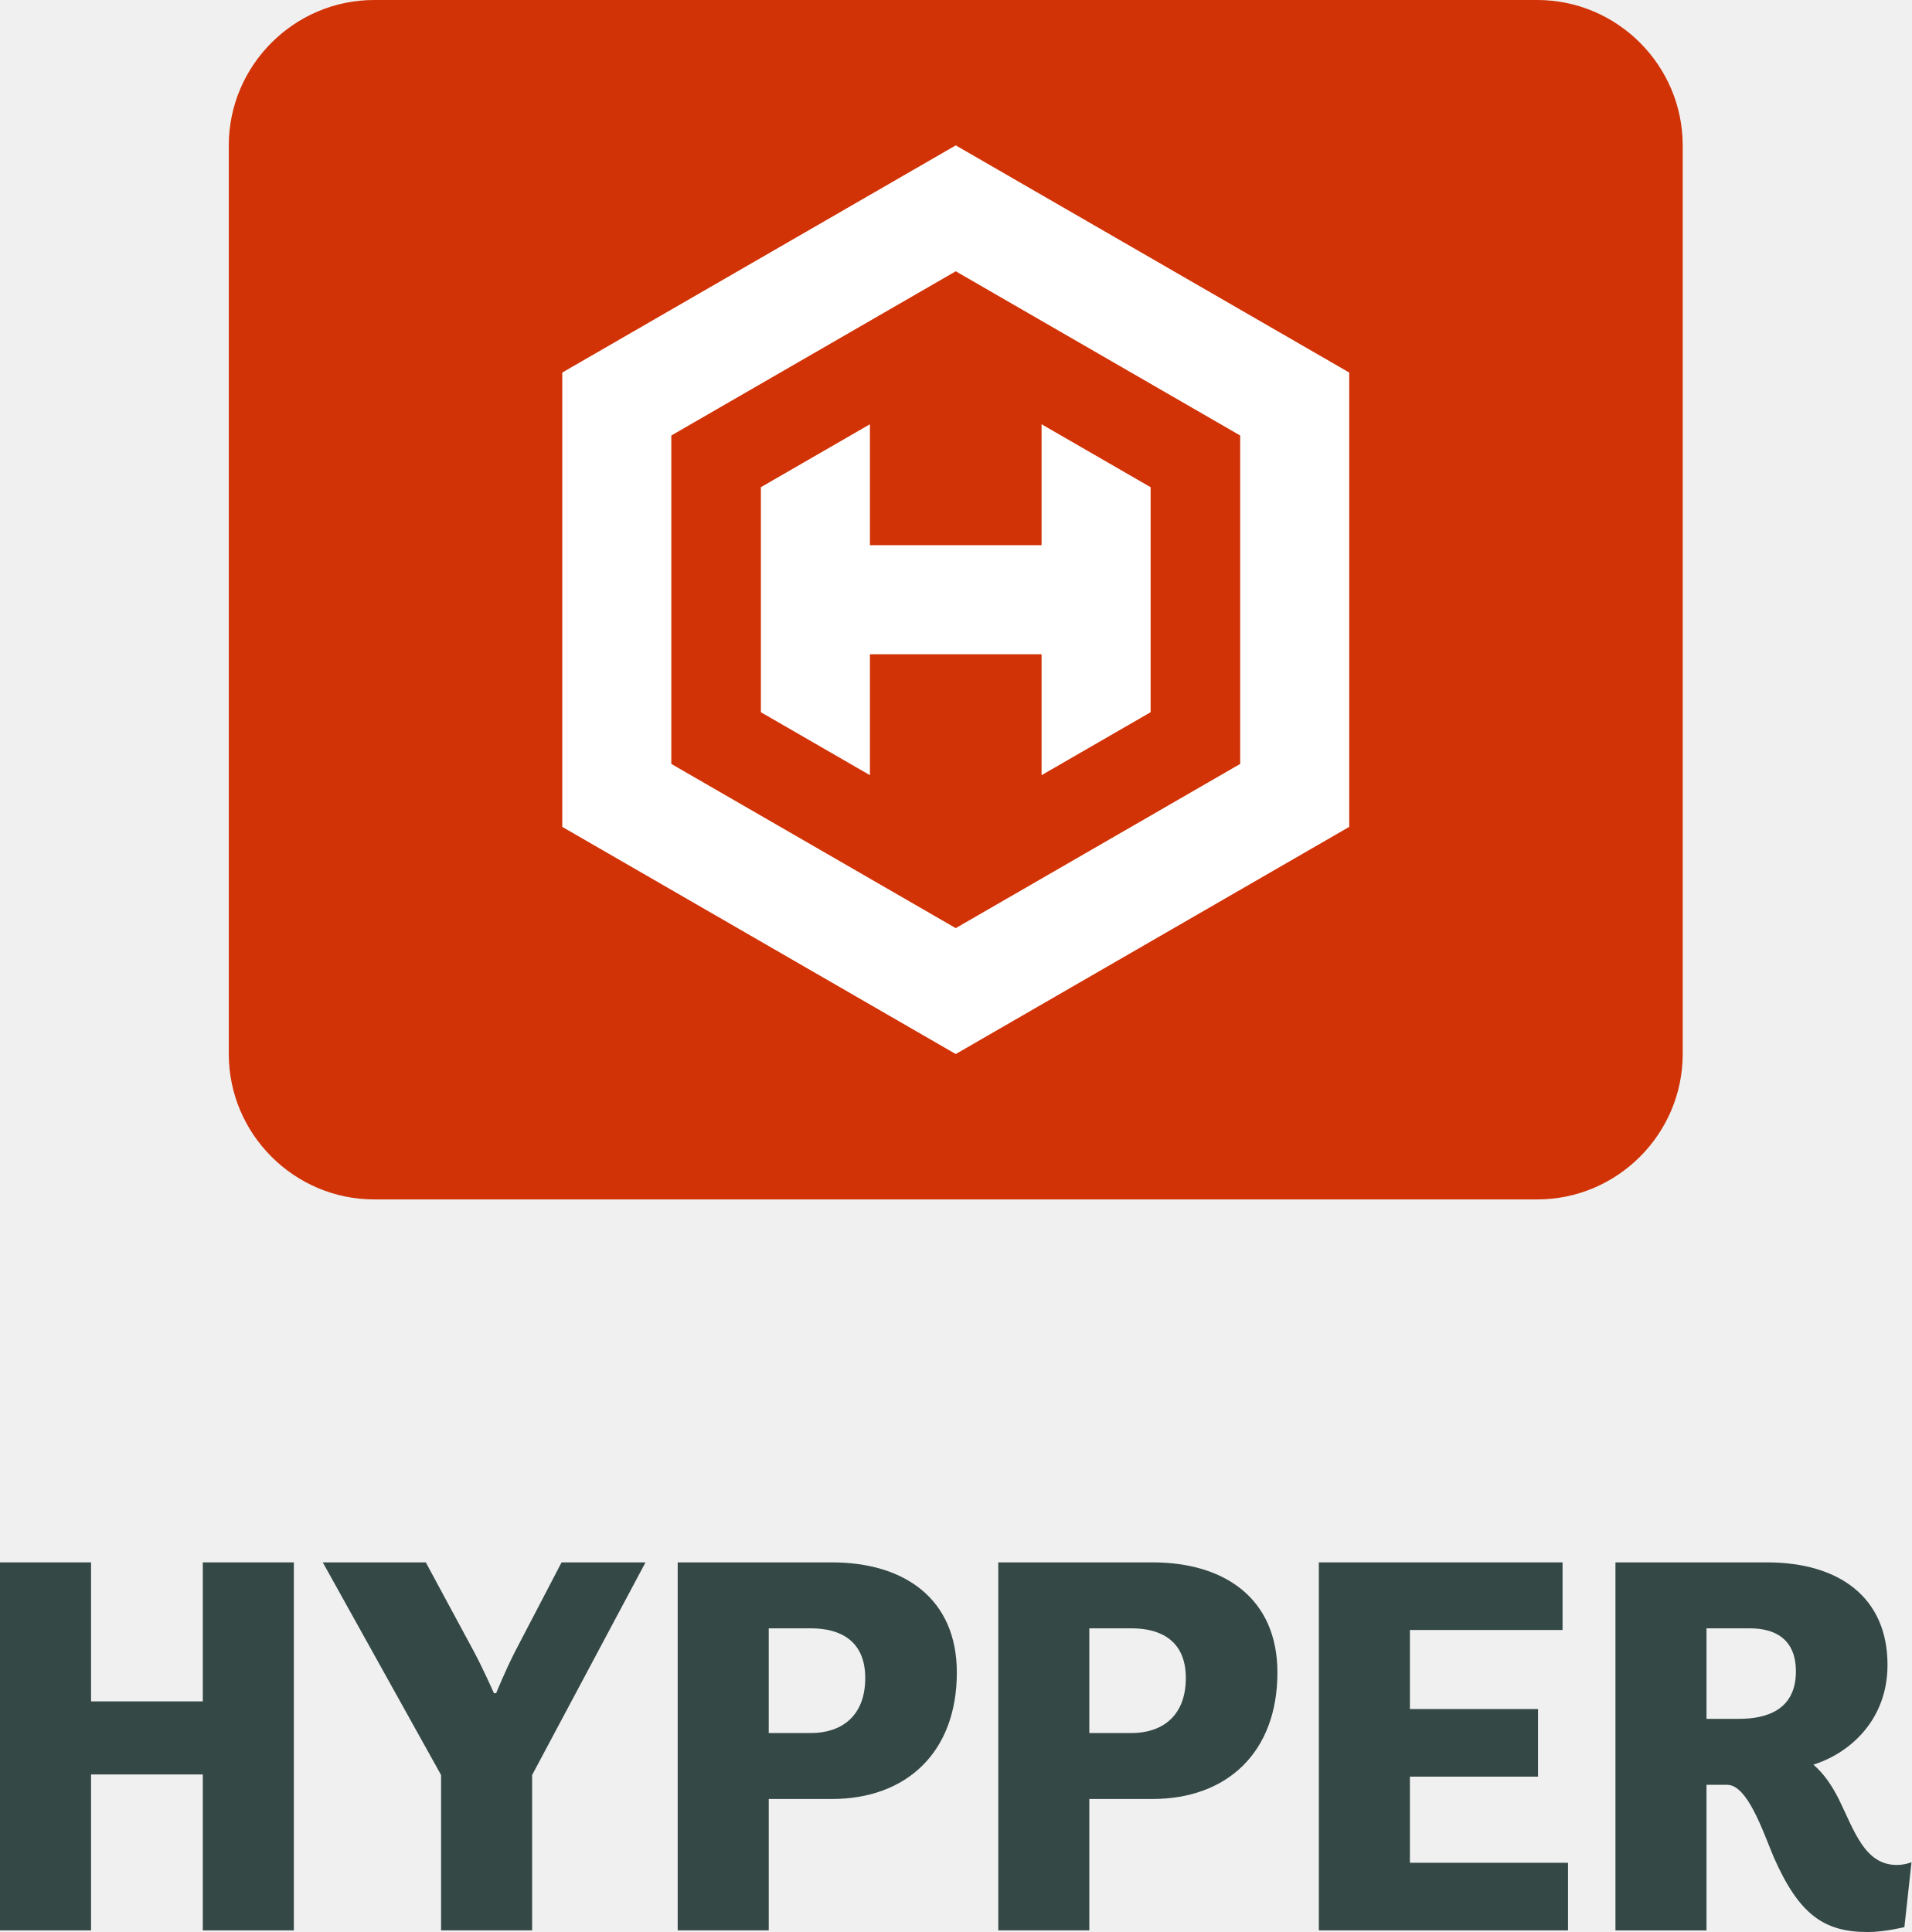
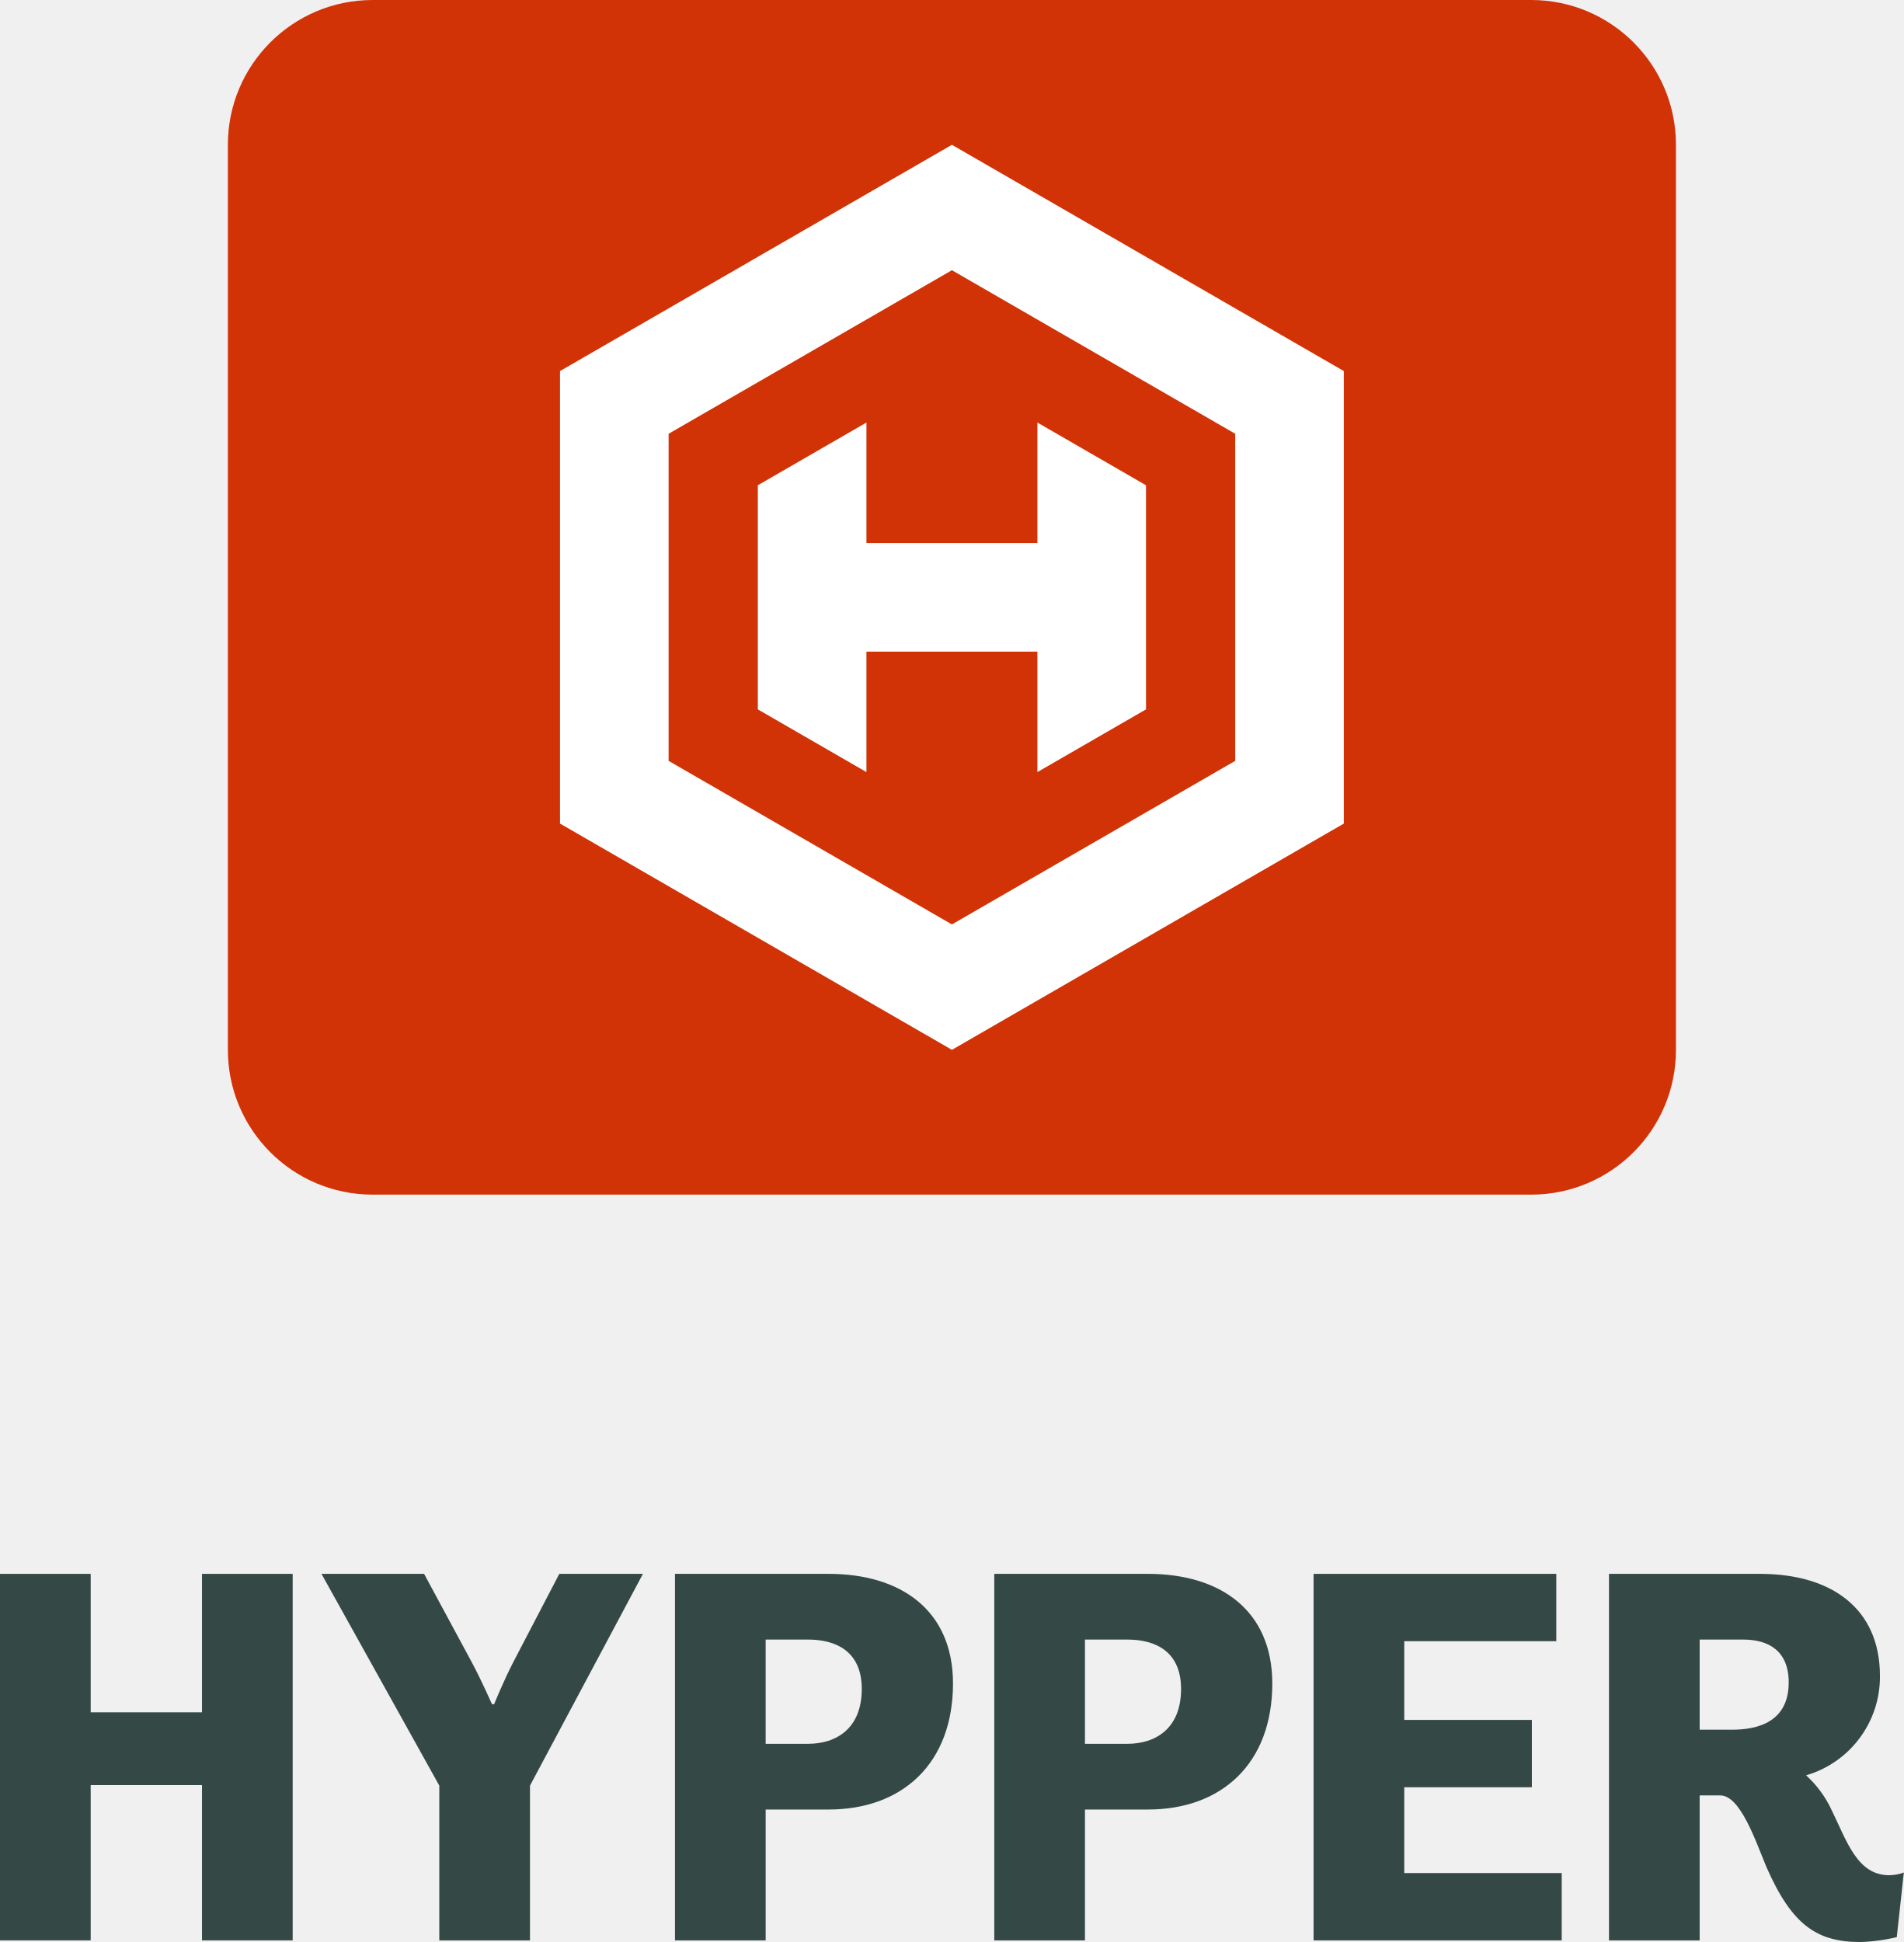
- <svg xmlns="http://www.w3.org/2000/svg" version="1.1" id="Layer_1" x="0px" y="0px" viewBox="0 0 262.944 265.778" style="enable-background:new 0 0 262.944 265.778;" xml:space="preserve">
-   <style type="text/css">
- 	.st0{fill:#A453B9;}
- 	.st1{fill:#FFFFFF;}
- 	.st2{fill:#344845;}
- 	.st3{fill:#D13306;}
- 	.st4{fill:#004D93;}
- 	.st5{fill:#0081BE;}
- 	.st6{fill:#1167F1;}
- 	.st7{fill:#FFC400;}
- 	.st8{fill:#FF7A3D;}
- 	.st9{fill:#00A580;}
- 	.st10{fill:#53C3D0;}
- 	.st11{fill:#671C4C;}
- 	.st12{fill:#00E3C2;}
- 	.st13{fill:#00B056;}
- 	.st14{fill:#BC2A46;}
- 	.st15{fill:#FF192E;}
- </style>
-   <g>
-     <path class="st3" d="M211.472,165h-160c-11,0-20-9-20-20V20c0-11,9-20,20-20h160c11,0,20,9,20,20v125   C231.472,156,222.472,165,211.472,165z" />
-     <g>
-       <path class="st1" d="M131.472,20L77.345,51.25v62.5L131.472,145l54.127-31.25v-62.5L131.472,20z     M170.599,105.09l-39.127,22.59l-39.127-22.59V59.91l39.127-22.59l39.127,22.59    V105.09z" />
-       <polygon class="st1" points="119.666,58.363 104.666,67.023 104.666,97.977 119.666,106.637     119.666,90 143.278,90 143.278,106.637 158.278,97.977 158.278,67.023 143.278,58.363     143.278,75 119.666,75   " />
-     </g>
-     <g>
-       <path class="st2" d="M0,214.931h12.524v19.124h15.374v-19.124h12.524v50.623H27.898v-21.449    H12.524v21.449H0V214.931z" />
-       <path class="st2" d="M60.674,244.18l-16.274-29.249h14.174l6.675,12.375    c1.275,2.399,2.7,5.624,2.7,5.624h0.3c0,0,1.275-3.149,2.625-5.774    l6.375-12.225H88.797l-15.599,29.249v21.374H60.674V244.18z" />
-       <path class="st2" d="M93.223,214.931h21.224c9.975,0,17.175,5.025,17.175,15.149    c0,11.024-6.976,17.399-17.175,17.399h-8.699v18.074H93.223V214.931z     M105.747,224.006v14.399h5.85c3.899,0,7.425-2.101,7.425-7.575    c0-5.175-3.525-6.824-7.425-6.824H105.747z" />
-       <path class="st2" d="M137.322,214.931h21.224c9.975,0,17.175,5.025,17.175,15.149    c0,11.024-6.976,17.399-17.175,17.399h-8.699v18.074h-12.524V214.931z     M149.847,224.006v14.399h5.85c3.899,0,7.425-2.101,7.425-7.575    c0-5.175-3.525-6.824-7.425-6.824H149.847z" />
-       <path class="st2" d="M181.422,214.931h33.523v9.3h-20.999v10.874h17.624v9.3h-17.624    v11.85h21.749v9.3H181.422V214.931z" />
-       <path class="st2" d="M222.222,214.931h20.849c9.899,0,16.574,4.8,16.574,14.1    c0,7.574-5.175,12.149-10.199,13.725c1.5,1.274,2.625,3,3.524,4.8    c2.101,4.274,3.525,8.999,7.95,8.999c1.125,0,2.024-0.375,2.024-0.375l-0.975,8.925    c0,0-2.7,0.675-5.024,0.675c-6,0-9.45-2.324-12.975-10.35    c-1.5-3.6-3.601-9.899-6.375-9.899h-2.85v20.024h-12.524V214.931z M234.746,224.006    v12.449h4.499c3.601,0,7.8-1.125,7.8-6.525c0-4.425-2.85-5.924-6.3-5.924    H234.746z" />
-     </g>
-   </g>
+ <svg xmlns="http://www.w3.org/2000/svg" id="Layer_1" data-name="Layer 1" viewBox="0 0 262.944 268.225">
+   <defs>
+     <style>.cls-1{fill:#d13306;}.cls-2{fill:#fff;}.cls-3{fill:#344845;}</style>
+   </defs>
+   <rect class="cls-1" x="31.472" width="200" height="165" rx="20" />
+   <path class="cls-2" d="M131.472,20,77.345,51.25v62.5L131.472,145l54.127-31.25V51.25Zm39.127,85.09-39.127,22.59-39.127-22.59V59.91l39.127-22.59,39.127,22.59Z" />
+   <polygon class="cls-2" points="119.666 58.363 104.666 67.023 104.666 97.977 119.666 106.637 119.666 90 143.278 90 143.278 106.637 158.278 97.977 158.278 67.023 143.278 58.363 143.278 75 119.666 75 119.666 58.363" />
+   <path class="cls-3" d="M0,217.378H12.524v19.124h15.374v-19.124H40.423v50.623H27.898V246.551h-15.374v21.449H0Z" />
+   <path class="cls-3" d="M60.674,246.627l-16.274-29.249H58.573l6.675,12.375c1.275,2.399,2.7,5.624,2.7,5.624h.3s1.275-3.149,2.625-5.774l6.375-12.225H88.797l-15.599,29.249v21.374H60.674Z" />
+   <path class="cls-3" d="M93.223,217.378h21.224c9.975,0,17.175,5.025,17.175,15.149,0,11.024-6.976,17.399-17.175,17.399h-8.699v18.074H93.223Zm12.524,9.075V240.852h5.85c3.899,0,7.425-2.101,7.425-7.575,0-5.175-3.525-6.824-7.425-6.824Z" />
+   <path class="cls-3" d="M137.322,217.378H158.546c9.975,0,17.175,5.025,17.175,15.149,0,11.024-6.976,17.399-17.175,17.399h-8.699v18.074H137.322Zm12.524,9.075V240.852h5.85c3.899,0,7.425-2.101,7.425-7.575,0-5.175-3.525-6.824-7.425-6.824Z" />
+   <path class="cls-3" d="M181.422,217.378h33.523v9.3h-20.999v10.874h17.624v9.3h-17.624v11.85h21.749v9.3H181.422Z" />
+   <path class="cls-3" d="M222.222,217.378h20.849c9.899,0,16.574,4.8,16.574,14.1a14.168,14.168,0,0,1-10.199,13.725,15.015,15.015,0,0,1,3.524,4.8c2.101,4.274,3.525,8.999,7.95,8.999a5.829,5.829,0,0,0,2.024-.375l-.975,8.925a24.548,24.548,0,0,1-5.024.675c-6,0-9.45-2.324-12.975-10.35-1.5-3.6-3.601-9.899-6.375-9.899h-2.85v20.024H222.222Zm12.524,9.075V238.902h4.499c3.601,0,7.8-1.125,7.8-6.525,0-4.425-2.85-5.924-6.3-5.924Z" />
</svg>
